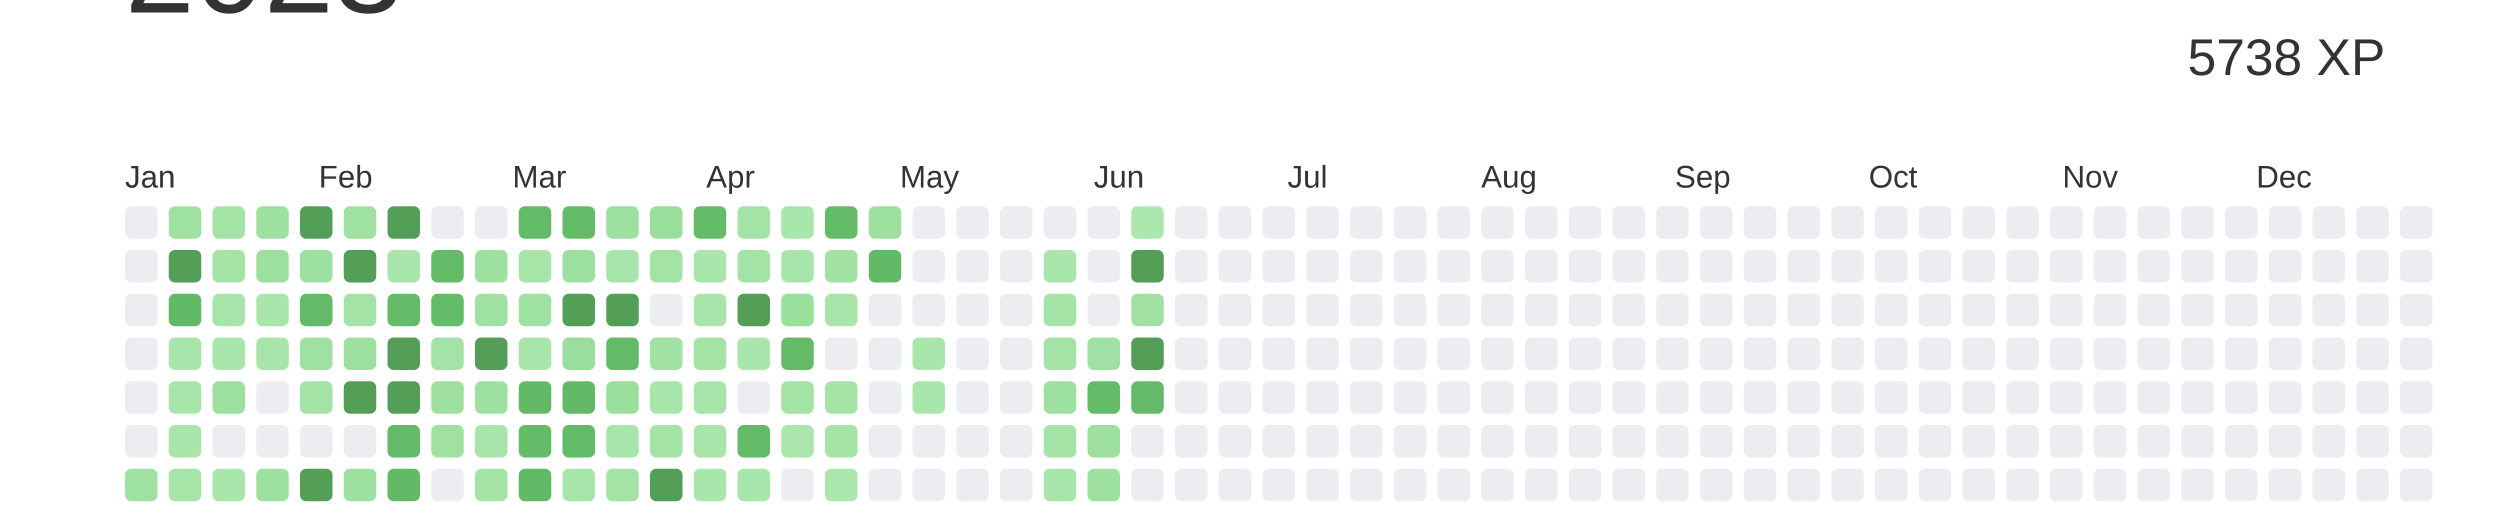
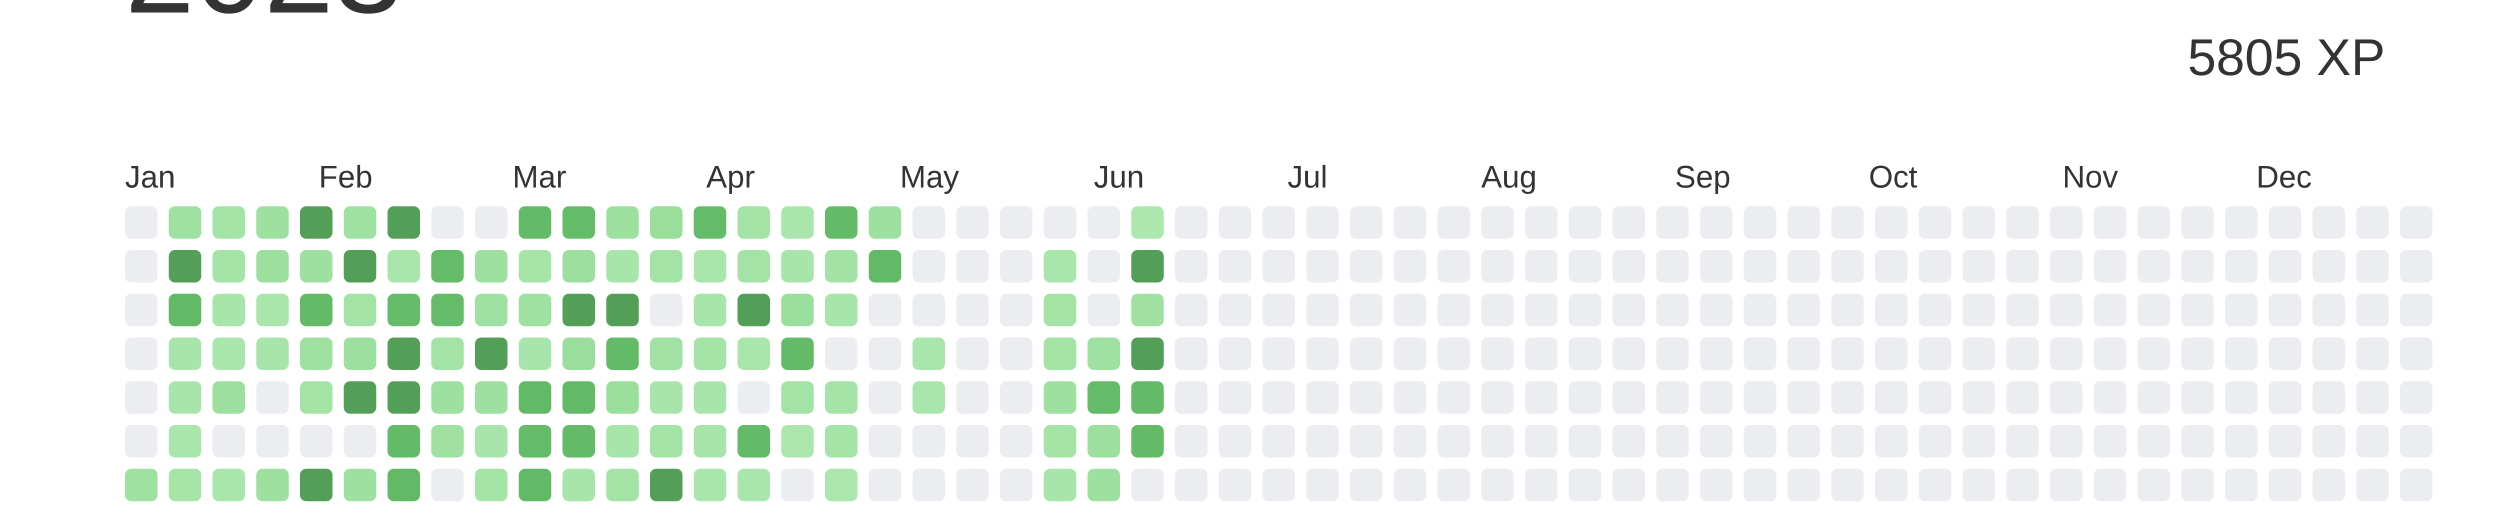
<svg xmlns="http://www.w3.org/2000/svg" baseProfile="full" height="42mm" version="1.1" viewBox="0,0,200,42" width="200mm">
  <defs />
  <rect fill="#ffffff" height="42" width="200" x="0" y="0" />
  <text alignment-baseline="hanging" fill="#333333" style="font-size:10.0px; font-family:Arial;" x="10" y="1">2023</text>
-   <text alignment-baseline="hanging" fill="#333333" style="font-size:4.125px; font-family:Arial;" x="175" y="6">5738 XP</text>
+   <text alignment-baseline="hanging" fill="#333333" style="font-size:4.125px; font-family:Arial;" x="175" y="6">5805 XP</text>
  <text fill="#333333" style="font-size:2.5px; font-family:Arial" x="10.0" y="15">Jan</text>
  <text fill="#333333" style="font-size:2.5px; font-family:Arial" x="25.5" y="15">Feb</text>
  <text fill="#333333" style="font-size:2.5px; font-family:Arial" x="41.0" y="15">Mar</text>
  <text fill="#333333" style="font-size:2.5px; font-family:Arial" x="56.5" y="15">Apr</text>
  <text fill="#333333" style="font-size:2.5px; font-family:Arial" x="72.0" y="15">May</text>
  <text fill="#333333" style="font-size:2.5px; font-family:Arial" x="87.5" y="15">Jun</text>
  <text fill="#333333" style="font-size:2.5px; font-family:Arial" x="103.0" y="15">Jul</text>
  <text fill="#333333" style="font-size:2.5px; font-family:Arial" x="118.5" y="15">Aug</text>
  <text fill="#333333" style="font-size:2.5px; font-family:Arial" x="134.0" y="15">Sep</text>
  <text fill="#333333" style="font-size:2.5px; font-family:Arial" x="149.5" y="15">Oct</text>
  <text fill="#333333" style="font-size:2.5px; font-family:Arial" x="165.0" y="15">Nov</text>
  <text fill="#333333" style="font-size:2.5px; font-family:Arial" x="180.5" y="15">Dec</text>
  <rect fill="#EBEDF0" height="2.6" rx="0.5" ry="0.5" width="2.6" x="10.0" y="16.5" />
  <rect fill="#EBEDF0" height="2.6" rx="0.5" ry="0.5" width="2.6" x="10.0" y="20.0" />
  <rect fill="#EBEDF0" height="2.6" rx="0.5" ry="0.5" width="2.6" x="10.0" y="23.5" />
  <rect fill="#EBEDF0" height="2.6" rx="0.5" ry="0.5" width="2.6" x="10.0" y="27.0" />
  <rect fill="#EBEDF0" height="2.6" rx="0.5" ry="0.5" width="2.6" x="10.0" y="30.5" />
  <rect fill="#EBEDF0" height="2.6" rx="0.5" ry="0.5" width="2.6" x="10.0" y="34.0" />
  <rect fill="#9fe1a1" height="2.6" rx="0.5" ry="0.5" width="2.6" x="10.0" y="37.5" />
  <rect fill="#9fe1a1" height="2.6" rx="0.5" ry="0.5" width="2.6" x="13.5" y="16.5" />
  <rect fill="#549F57" height="2.6" rx="0.5" ry="0.5" width="2.6" x="13.5" y="20.0" />
  <rect fill="#62b966" height="2.6" rx="0.5" ry="0.5" width="2.6" x="13.5" y="23.5" />
  <rect fill="#a8e5aa" height="2.6" rx="0.5" ry="0.5" width="2.6" x="13.5" y="27.0" />
  <rect fill="#a8e5aa" height="2.6" rx="0.5" ry="0.5" width="2.6" x="13.5" y="30.5" />
  <rect fill="#a9e6ab" height="2.6" rx="0.5" ry="0.5" width="2.6" x="13.5" y="34.0" />
  <rect fill="#a6e4a8" height="2.6" rx="0.5" ry="0.5" width="2.6" x="13.5" y="37.5" />
  <rect fill="#a4e3a6" height="2.6" rx="0.5" ry="0.5" width="2.6" x="17.0" y="16.5" />
  <rect fill="#a5e4a7" height="2.6" rx="0.5" ry="0.5" width="2.6" x="17.0" y="20.0" />
  <rect fill="#a8e5aa" height="2.6" rx="0.5" ry="0.5" width="2.6" x="17.0" y="23.5" />
  <rect fill="#a9e6ab" height="2.6" rx="0.5" ry="0.5" width="2.6" x="17.0" y="27.0" />
  <rect fill="#9cdf9f" height="2.6" rx="0.5" ry="0.5" width="2.6" x="17.0" y="30.5" />
  <rect fill="#EBEDF0" height="2.6" rx="0.5" ry="0.5" width="2.6" x="17.0" y="34.0" />
  <rect fill="#a9e6ab" height="2.6" rx="0.5" ry="0.5" width="2.6" x="17.0" y="37.5" />
  <rect fill="#9ee0a0" height="2.6" rx="0.5" ry="0.5" width="2.6" x="20.5" y="16.5" />
  <rect fill="#9cdf9f" height="2.6" rx="0.5" ry="0.5" width="2.6" x="20.5" y="20.0" />
  <rect fill="#a9e6ab" height="2.6" rx="0.5" ry="0.5" width="2.6" x="20.5" y="23.5" />
  <rect fill="#a8e5aa" height="2.6" rx="0.5" ry="0.5" width="2.6" x="20.5" y="27.0" />
  <rect fill="#EBEDF0" height="2.6" rx="0.5" ry="0.5" width="2.6" x="20.5" y="30.5" />
  <rect fill="#EBEDF0" height="2.6" rx="0.5" ry="0.5" width="2.6" x="20.5" y="34.0" />
  <rect fill="#9de09f" height="2.6" rx="0.5" ry="0.5" width="2.6" x="20.5" y="37.5" />
  <rect fill="#549F57" height="2.6" rx="0.5" ry="0.5" width="2.6" x="24.0" y="16.5" />
  <rect fill="#9de09f" height="2.6" rx="0.5" ry="0.5" width="2.6" x="24.0" y="20.0" />
  <rect fill="#63bb68" height="2.6" rx="0.5" ry="0.5" width="2.6" x="24.0" y="23.5" />
  <rect fill="#9fe1a1" height="2.6" rx="0.5" ry="0.5" width="2.6" x="24.0" y="27.0" />
  <rect fill="#a3e3a5" height="2.6" rx="0.5" ry="0.5" width="2.6" x="24.0" y="30.5" />
  <rect fill="#EBEDF0" height="2.6" rx="0.5" ry="0.5" width="2.6" x="24.0" y="34.0" />
  <rect fill="#549F57" height="2.6" rx="0.5" ry="0.5" width="2.6" x="24.0" y="37.5" />
  <rect fill="#9fe1a1" height="2.6" rx="0.5" ry="0.5" width="2.6" x="27.5" y="16.5" />
  <rect fill="#549F57" height="2.6" rx="0.5" ry="0.5" width="2.6" x="27.5" y="20.0" />
  <rect fill="#a4e3a6" height="2.6" rx="0.5" ry="0.5" width="2.6" x="27.5" y="23.5" />
  <rect fill="#9cdf9f" height="2.6" rx="0.5" ry="0.5" width="2.6" x="27.5" y="27.0" />
  <rect fill="#549F57" height="2.6" rx="0.5" ry="0.5" width="2.6" x="27.5" y="30.5" />
  <rect fill="#EBEDF0" height="2.6" rx="0.5" ry="0.5" width="2.6" x="27.5" y="34.0" />
  <rect fill="#9de09f" height="2.6" rx="0.5" ry="0.5" width="2.6" x="27.5" y="37.5" />
  <rect fill="#549F57" height="2.6" rx="0.5" ry="0.5" width="2.6" x="31.0" y="16.5" />
  <rect fill="#a9e6ab" height="2.6" rx="0.5" ry="0.5" width="2.6" x="31.0" y="20.0" />
  <rect fill="#64bc69" height="2.6" rx="0.5" ry="0.5" width="2.6" x="31.0" y="23.5" />
  <rect fill="#549F57" height="2.6" rx="0.5" ry="0.5" width="2.6" x="31.0" y="27.0" />
  <rect fill="#549F57" height="2.6" rx="0.5" ry="0.5" width="2.6" x="31.0" y="30.5" />
  <rect fill="#63bb68" height="2.6" rx="0.5" ry="0.5" width="2.6" x="31.0" y="34.0" />
  <rect fill="#62ba67" height="2.6" rx="0.5" ry="0.5" width="2.6" x="31.0" y="37.5" />
  <rect fill="#EBEDF0" height="2.6" rx="0.5" ry="0.5" width="2.6" x="34.5" y="16.5" />
  <rect fill="#64bb68" height="2.6" rx="0.5" ry="0.5" width="2.6" x="34.5" y="20.0" />
  <rect fill="#64bc69" height="2.6" rx="0.5" ry="0.5" width="2.6" x="34.5" y="23.5" />
  <rect fill="#a3e3a5" height="2.6" rx="0.5" ry="0.5" width="2.6" x="34.5" y="27.0" />
  <rect fill="#9ee0a0" height="2.6" rx="0.5" ry="0.5" width="2.6" x="34.5" y="30.5" />
  <rect fill="#a0e1a2" height="2.6" rx="0.5" ry="0.5" width="2.6" x="34.5" y="34.0" />
  <rect fill="#EBEDF0" height="2.6" rx="0.5" ry="0.5" width="2.6" x="34.5" y="37.5" />
  <rect fill="#EBEDF0" height="2.6" rx="0.5" ry="0.5" width="2.6" x="38.0" y="16.5" />
  <rect fill="#9de09f" height="2.6" rx="0.5" ry="0.5" width="2.6" x="38.0" y="20.0" />
  <rect fill="#9fe1a2" height="2.6" rx="0.5" ry="0.5" width="2.6" x="38.0" y="23.5" />
  <rect fill="#549F57" height="2.6" rx="0.5" ry="0.5" width="2.6" x="38.0" y="27.0" />
  <rect fill="#9ee0a0" height="2.6" rx="0.5" ry="0.5" width="2.6" x="38.0" y="30.5" />
  <rect fill="#a8e5aa" height="2.6" rx="0.5" ry="0.5" width="2.6" x="38.0" y="34.0" />
  <rect fill="#a5e4a7" height="2.6" rx="0.5" ry="0.5" width="2.6" x="38.0" y="37.5" />
  <rect fill="#63bb68" height="2.6" rx="0.5" ry="0.5" width="2.6" x="41.5" y="16.5" />
  <rect fill="#a6e4a8" height="2.6" rx="0.5" ry="0.5" width="2.6" x="41.5" y="20.0" />
  <rect fill="#9fe1a1" height="2.6" rx="0.5" ry="0.5" width="2.6" x="41.5" y="23.5" />
  <rect fill="#a8e5aa" height="2.6" rx="0.5" ry="0.5" width="2.6" x="41.5" y="27.0" />
  <rect fill="#62b966" height="2.6" rx="0.5" ry="0.5" width="2.6" x="41.5" y="30.5" />
  <rect fill="#64bc69" height="2.6" rx="0.5" ry="0.5" width="2.6" x="41.5" y="34.0" />
  <rect fill="#62b966" height="2.6" rx="0.5" ry="0.5" width="2.6" x="41.5" y="37.5" />
  <rect fill="#64bc69" height="2.6" rx="0.5" ry="0.5" width="2.6" x="45.0" y="16.5" />
  <rect fill="#9cdf9f" height="2.6" rx="0.5" ry="0.5" width="2.6" x="45.0" y="20.0" />
  <rect fill="#549F57" height="2.6" rx="0.5" ry="0.5" width="2.6" x="45.0" y="23.5" />
  <rect fill="#9ade9d" height="2.6" rx="0.5" ry="0.5" width="2.6" x="45.0" y="27.0" />
  <rect fill="#62ba67" height="2.6" rx="0.5" ry="0.5" width="2.6" x="45.0" y="30.5" />
  <rect fill="#63bb68" height="2.6" rx="0.5" ry="0.5" width="2.6" x="45.0" y="34.0" />
  <rect fill="#a8e5aa" height="2.6" rx="0.5" ry="0.5" width="2.6" x="45.0" y="37.5" />
  <rect fill="#9de0a0" height="2.6" rx="0.5" ry="0.5" width="2.6" x="48.5" y="16.5" />
  <rect fill="#a8e5aa" height="2.6" rx="0.5" ry="0.5" width="2.6" x="48.5" y="20.0" />
  <rect fill="#549F57" height="2.6" rx="0.5" ry="0.5" width="2.6" x="48.5" y="23.5" />
  <rect fill="#63bb68" height="2.6" rx="0.5" ry="0.5" width="2.6" x="48.5" y="27.0" />
  <rect fill="#9bdf9d" height="2.6" rx="0.5" ry="0.5" width="2.6" x="48.5" y="30.5" />
  <rect fill="#a8e5aa" height="2.6" rx="0.5" ry="0.5" width="2.6" x="48.5" y="34.0" />
  <rect fill="#a3e3a5" height="2.6" rx="0.5" ry="0.5" width="2.6" x="48.5" y="37.5" />
  <rect fill="#9ade9c" height="2.6" rx="0.5" ry="0.5" width="2.6" x="52.0" y="16.5" />
  <rect fill="#a3e3a5" height="2.6" rx="0.5" ry="0.5" width="2.6" x="52.0" y="20.0" />
  <rect fill="#EBEDF0" height="2.6" rx="0.5" ry="0.5" width="2.6" x="52.0" y="23.5" />
  <rect fill="#a1e2a4" height="2.6" rx="0.5" ry="0.5" width="2.6" x="52.0" y="27.0" />
  <rect fill="#a8e5aa" height="2.6" rx="0.5" ry="0.5" width="2.6" x="52.0" y="30.5" />
  <rect fill="#a5e4a7" height="2.6" rx="0.5" ry="0.5" width="2.6" x="52.0" y="34.0" />
  <rect fill="#549F57" height="2.6" rx="0.5" ry="0.5" width="2.6" x="52.0" y="37.5" />
  <rect fill="#64bc69" height="2.6" rx="0.5" ry="0.5" width="2.6" x="55.5" y="16.5" />
  <rect fill="#a9e6ab" height="2.6" rx="0.5" ry="0.5" width="2.6" x="55.5" y="20.0" />
  <rect fill="#a8e5aa" height="2.6" rx="0.5" ry="0.5" width="2.6" x="55.5" y="23.5" />
  <rect fill="#a4e4a7" height="2.6" rx="0.5" ry="0.5" width="2.6" x="55.5" y="27.0" />
  <rect fill="#a8e5aa" height="2.6" rx="0.5" ry="0.5" width="2.6" x="55.5" y="30.5" />
  <rect fill="#a8e5aa" height="2.6" rx="0.5" ry="0.5" width="2.6" x="55.5" y="34.0" />
  <rect fill="#a9e6ab" height="2.6" rx="0.5" ry="0.5" width="2.6" x="55.5" y="37.5" />
  <rect fill="#a3e3a5" height="2.6" rx="0.5" ry="0.5" width="2.6" x="59.0" y="16.5" />
  <rect fill="#a4e3a6" height="2.6" rx="0.5" ry="0.5" width="2.6" x="59.0" y="20.0" />
  <rect fill="#549F57" height="2.6" rx="0.5" ry="0.5" width="2.6" x="59.0" y="23.5" />
  <rect fill="#a9e6ab" height="2.6" rx="0.5" ry="0.5" width="2.6" x="59.0" y="27.0" />
  <rect fill="#EBEDF0" height="2.6" rx="0.5" ry="0.5" width="2.6" x="59.0" y="30.5" />
  <rect fill="#63ba67" height="2.6" rx="0.5" ry="0.5" width="2.6" x="59.0" y="34.0" />
  <rect fill="#a9e6ab" height="2.6" rx="0.5" ry="0.5" width="2.6" x="59.0" y="37.5" />
  <rect fill="#a9e6ab" height="2.6" rx="0.5" ry="0.5" width="2.6" x="62.5" y="16.5" />
  <rect fill="#a8e5aa" height="2.6" rx="0.5" ry="0.5" width="2.6" x="62.5" y="20.0" />
  <rect fill="#9bdf9d" height="2.6" rx="0.5" ry="0.5" width="2.6" x="62.5" y="23.5" />
  <rect fill="#63bb68" height="2.6" rx="0.5" ry="0.5" width="2.6" x="62.5" y="27.0" />
  <rect fill="#a3e3a5" height="2.6" rx="0.5" ry="0.5" width="2.6" x="62.5" y="30.5" />
  <rect fill="#abe6ad" height="2.6" rx="0.5" ry="0.5" width="2.6" x="62.5" y="34.0" />
  <rect fill="#EBEDF0" height="2.6" rx="0.5" ry="0.5" width="2.6" x="62.5" y="37.5" />
  <rect fill="#63bb68" height="2.6" rx="0.5" ry="0.5" width="2.6" x="66.0" y="16.5" />
  <rect fill="#a2e2a4" height="2.6" rx="0.5" ry="0.5" width="2.6" x="66.0" y="20.0" />
  <rect fill="#a8e5aa" height="2.6" rx="0.5" ry="0.5" width="2.6" x="66.0" y="23.5" />
  <rect fill="#EBEDF0" height="2.6" rx="0.5" ry="0.5" width="2.6" x="66.0" y="27.0" />
  <rect fill="#a5e4a7" height="2.6" rx="0.5" ry="0.5" width="2.6" x="66.0" y="30.5" />
  <rect fill="#a4e4a7" height="2.6" rx="0.5" ry="0.5" width="2.6" x="66.0" y="34.0" />
  <rect fill="#abe6ad" height="2.6" rx="0.5" ry="0.5" width="2.6" x="66.0" y="37.5" />
  <rect fill="#9de0a0" height="2.6" rx="0.5" ry="0.5" width="2.6" x="69.5" y="16.5" />
  <rect fill="#62ba67" height="2.6" rx="0.5" ry="0.5" width="2.6" x="69.5" y="20.0" />
  <rect fill="#EBEDF0" height="2.6" rx="0.5" ry="0.5" width="2.6" x="69.5" y="23.5" />
  <rect fill="#EBEDF0" height="2.6" rx="0.5" ry="0.5" width="2.6" x="69.5" y="27.0" />
  <rect fill="#EBEDF0" height="2.6" rx="0.5" ry="0.5" width="2.6" x="69.5" y="30.5" />
  <rect fill="#EBEDF0" height="2.6" rx="0.5" ry="0.5" width="2.6" x="69.5" y="34.0" />
  <rect fill="#EBEDF0" height="2.6" rx="0.5" ry="0.5" width="2.6" x="69.5" y="37.5" />
  <rect fill="#EBEDF0" height="2.6" rx="0.5" ry="0.5" width="2.6" x="73.0" y="16.5" />
  <rect fill="#EBEDF0" height="2.6" rx="0.5" ry="0.5" width="2.6" x="73.0" y="20.0" />
  <rect fill="#EBEDF0" height="2.6" rx="0.5" ry="0.5" width="2.6" x="73.0" y="23.5" />
  <rect fill="#a9e6ab" height="2.6" rx="0.5" ry="0.5" width="2.6" x="73.0" y="27.0" />
  <rect fill="#a9e6ab" height="2.6" rx="0.5" ry="0.5" width="2.6" x="73.0" y="30.5" />
  <rect fill="#EBEDF0" height="2.6" rx="0.5" ry="0.5" width="2.6" x="73.0" y="34.0" />
  <rect fill="#EBEDF0" height="2.6" rx="0.5" ry="0.5" width="2.6" x="73.0" y="37.5" />
  <rect fill="#EBEDF0" height="2.6" rx="0.5" ry="0.5" width="2.6" x="76.5" y="16.5" />
  <rect fill="#EBEDF0" height="2.6" rx="0.5" ry="0.5" width="2.6" x="76.5" y="20.0" />
  <rect fill="#EBEDF0" height="2.6" rx="0.5" ry="0.5" width="2.6" x="76.5" y="23.5" />
  <rect fill="#EBEDF0" height="2.6" rx="0.5" ry="0.5" width="2.6" x="76.5" y="27.0" />
  <rect fill="#EBEDF0" height="2.6" rx="0.5" ry="0.5" width="2.6" x="76.5" y="30.5" />
  <rect fill="#EBEDF0" height="2.6" rx="0.5" ry="0.5" width="2.6" x="76.5" y="34.0" />
  <rect fill="#EBEDF0" height="2.6" rx="0.5" ry="0.5" width="2.6" x="76.5" y="37.5" />
  <rect fill="#EBEDF0" height="2.6" rx="0.5" ry="0.5" width="2.6" x="80.0" y="16.5" />
  <rect fill="#EBEDF0" height="2.6" rx="0.5" ry="0.5" width="2.6" x="80.0" y="20.0" />
  <rect fill="#EBEDF0" height="2.6" rx="0.5" ry="0.5" width="2.6" x="80.0" y="23.5" />
  <rect fill="#EBEDF0" height="2.6" rx="0.5" ry="0.5" width="2.6" x="80.0" y="27.0" />
  <rect fill="#EBEDF0" height="2.6" rx="0.5" ry="0.5" width="2.6" x="80.0" y="30.5" />
  <rect fill="#EBEDF0" height="2.6" rx="0.5" ry="0.5" width="2.6" x="80.0" y="34.0" />
  <rect fill="#EBEDF0" height="2.6" rx="0.5" ry="0.5" width="2.6" x="80.0" y="37.5" />
  <rect fill="#EBEDF0" height="2.6" rx="0.5" ry="0.5" width="2.6" x="83.5" y="16.5" />
  <rect fill="#a9e6ab" height="2.6" rx="0.5" ry="0.5" width="2.6" x="83.5" y="20.0" />
  <rect fill="#a4e3a6" height="2.6" rx="0.5" ry="0.5" width="2.6" x="83.5" y="23.5" />
  <rect fill="#a3e3a5" height="2.6" rx="0.5" ry="0.5" width="2.6" x="83.5" y="27.0" />
  <rect fill="#9ee0a0" height="2.6" rx="0.5" ry="0.5" width="2.6" x="83.5" y="30.5" />
  <rect fill="#a5e4a7" height="2.6" rx="0.5" ry="0.5" width="2.6" x="83.5" y="34.0" />
  <rect fill="#a8e5aa" height="2.6" rx="0.5" ry="0.5" width="2.6" x="83.5" y="37.5" />
  <rect fill="#EBEDF0" height="2.6" rx="0.5" ry="0.5" width="2.6" x="87.0" y="16.5" />
  <rect fill="#EBEDF0" height="2.6" rx="0.5" ry="0.5" width="2.6" x="87.0" y="20.0" />
  <rect fill="#EBEDF0" height="2.6" rx="0.5" ry="0.5" width="2.6" x="87.0" y="23.5" />
  <rect fill="#9fe1a2" height="2.6" rx="0.5" ry="0.5" width="2.6" x="87.0" y="27.0" />
  <rect fill="#64bc68" height="2.6" rx="0.5" ry="0.5" width="2.6" x="87.0" y="30.5" />
  <rect fill="#9cdf9e" height="2.6" rx="0.5" ry="0.5" width="2.6" x="87.0" y="34.0" />
  <rect fill="#9de09f" height="2.6" rx="0.5" ry="0.5" width="2.6" x="87.0" y="37.5" />
  <rect fill="#ace7ae" height="2.6" rx="0.5" ry="0.5" width="2.6" x="90.5" y="16.5" />
  <rect fill="#549F57" height="2.6" rx="0.5" ry="0.5" width="2.6" x="90.5" y="20.0" />
  <rect fill="#a0e1a2" height="2.6" rx="0.5" ry="0.5" width="2.6" x="90.5" y="23.5" />
  <rect fill="#549F57" height="2.6" rx="0.5" ry="0.5" width="2.6" x="90.5" y="27.0" />
  <rect fill="#63ba67" height="2.6" rx="0.5" ry="0.5" width="2.6" x="90.5" y="30.5" />
-   <rect fill="#EBEDF0" height="2.6" rx="0.5" ry="0.5" width="2.6" x="90.5" y="34.0" />
+   <rect fill="#63bb68" height="2.6" rx="0.5" ry="0.5" width="2.6" x="90.5" y="34.0" />
  <rect fill="#EBEDF0" height="2.6" rx="0.5" ry="0.5" width="2.6" x="90.5" y="37.5" />
  <rect fill="#EBEDF0" height="2.6" rx="0.5" ry="0.5" width="2.6" x="94.0" y="16.5" />
  <rect fill="#EBEDF0" height="2.6" rx="0.5" ry="0.5" width="2.6" x="94.0" y="20.0" />
  <rect fill="#EBEDF0" height="2.6" rx="0.5" ry="0.5" width="2.6" x="94.0" y="23.5" />
  <rect fill="#EBEDF0" height="2.6" rx="0.5" ry="0.5" width="2.6" x="94.0" y="27.0" />
  <rect fill="#EBEDF0" height="2.6" rx="0.5" ry="0.5" width="2.6" x="94.0" y="30.5" />
  <rect fill="#EBEDF0" height="2.6" rx="0.5" ry="0.5" width="2.6" x="94.0" y="34.0" />
  <rect fill="#EBEDF0" height="2.6" rx="0.5" ry="0.5" width="2.6" x="94.0" y="37.5" />
  <rect fill="#EBEDF0" height="2.6" rx="0.5" ry="0.5" width="2.6" x="97.5" y="16.5" />
  <rect fill="#EBEDF0" height="2.6" rx="0.5" ry="0.5" width="2.6" x="97.5" y="20.0" />
  <rect fill="#EBEDF0" height="2.6" rx="0.5" ry="0.5" width="2.6" x="97.5" y="23.5" />
  <rect fill="#EBEDF0" height="2.6" rx="0.5" ry="0.5" width="2.6" x="97.5" y="27.0" />
  <rect fill="#EBEDF0" height="2.6" rx="0.5" ry="0.5" width="2.6" x="97.5" y="30.5" />
  <rect fill="#EBEDF0" height="2.6" rx="0.5" ry="0.5" width="2.6" x="97.5" y="34.0" />
  <rect fill="#EBEDF0" height="2.6" rx="0.5" ry="0.5" width="2.6" x="97.5" y="37.5" />
  <rect fill="#EBEDF0" height="2.6" rx="0.5" ry="0.5" width="2.6" x="101.0" y="16.5" />
  <rect fill="#EBEDF0" height="2.6" rx="0.5" ry="0.5" width="2.6" x="101.0" y="20.0" />
  <rect fill="#EBEDF0" height="2.6" rx="0.5" ry="0.5" width="2.6" x="101.0" y="23.5" />
  <rect fill="#EBEDF0" height="2.6" rx="0.5" ry="0.5" width="2.6" x="101.0" y="27.0" />
  <rect fill="#EBEDF0" height="2.6" rx="0.5" ry="0.5" width="2.6" x="101.0" y="30.5" />
  <rect fill="#EBEDF0" height="2.6" rx="0.5" ry="0.5" width="2.6" x="101.0" y="34.0" />
  <rect fill="#EBEDF0" height="2.6" rx="0.5" ry="0.5" width="2.6" x="101.0" y="37.5" />
  <rect fill="#EBEDF0" height="2.6" rx="0.5" ry="0.5" width="2.6" x="104.5" y="16.5" />
  <rect fill="#EBEDF0" height="2.6" rx="0.5" ry="0.5" width="2.6" x="104.5" y="20.0" />
  <rect fill="#EBEDF0" height="2.6" rx="0.5" ry="0.5" width="2.6" x="104.5" y="23.5" />
  <rect fill="#EBEDF0" height="2.6" rx="0.5" ry="0.5" width="2.6" x="104.5" y="27.0" />
  <rect fill="#EBEDF0" height="2.6" rx="0.5" ry="0.5" width="2.6" x="104.5" y="30.5" />
  <rect fill="#EBEDF0" height="2.6" rx="0.5" ry="0.5" width="2.6" x="104.5" y="34.0" />
  <rect fill="#EBEDF0" height="2.6" rx="0.5" ry="0.5" width="2.6" x="104.5" y="37.5" />
  <rect fill="#EBEDF0" height="2.6" rx="0.5" ry="0.5" width="2.6" x="108.0" y="16.5" />
  <rect fill="#EBEDF0" height="2.6" rx="0.5" ry="0.5" width="2.6" x="108.0" y="20.0" />
  <rect fill="#EBEDF0" height="2.6" rx="0.5" ry="0.5" width="2.6" x="108.0" y="23.5" />
  <rect fill="#EBEDF0" height="2.6" rx="0.5" ry="0.5" width="2.6" x="108.0" y="27.0" />
  <rect fill="#EBEDF0" height="2.6" rx="0.5" ry="0.5" width="2.6" x="108.0" y="30.5" />
  <rect fill="#EBEDF0" height="2.6" rx="0.5" ry="0.5" width="2.6" x="108.0" y="34.0" />
  <rect fill="#EBEDF0" height="2.6" rx="0.5" ry="0.5" width="2.6" x="108.0" y="37.5" />
  <rect fill="#EBEDF0" height="2.6" rx="0.5" ry="0.5" width="2.6" x="111.5" y="16.5" />
  <rect fill="#EBEDF0" height="2.6" rx="0.5" ry="0.5" width="2.6" x="111.5" y="20.0" />
  <rect fill="#EBEDF0" height="2.6" rx="0.5" ry="0.5" width="2.6" x="111.5" y="23.5" />
  <rect fill="#EBEDF0" height="2.6" rx="0.5" ry="0.5" width="2.6" x="111.5" y="27.0" />
  <rect fill="#EBEDF0" height="2.6" rx="0.5" ry="0.5" width="2.6" x="111.5" y="30.5" />
  <rect fill="#EBEDF0" height="2.6" rx="0.5" ry="0.5" width="2.6" x="111.5" y="34.0" />
  <rect fill="#EBEDF0" height="2.6" rx="0.5" ry="0.5" width="2.6" x="111.5" y="37.5" />
  <rect fill="#EBEDF0" height="2.6" rx="0.5" ry="0.5" width="2.6" x="115.0" y="16.5" />
  <rect fill="#EBEDF0" height="2.6" rx="0.5" ry="0.5" width="2.6" x="115.0" y="20.0" />
  <rect fill="#EBEDF0" height="2.6" rx="0.5" ry="0.5" width="2.6" x="115.0" y="23.5" />
  <rect fill="#EBEDF0" height="2.6" rx="0.5" ry="0.5" width="2.6" x="115.0" y="27.0" />
  <rect fill="#EBEDF0" height="2.6" rx="0.5" ry="0.5" width="2.6" x="115.0" y="30.5" />
  <rect fill="#EBEDF0" height="2.6" rx="0.5" ry="0.5" width="2.6" x="115.0" y="34.0" />
  <rect fill="#EBEDF0" height="2.6" rx="0.5" ry="0.5" width="2.6" x="115.0" y="37.5" />
  <rect fill="#EBEDF0" height="2.6" rx="0.5" ry="0.5" width="2.6" x="118.5" y="16.5" />
  <rect fill="#EBEDF0" height="2.6" rx="0.5" ry="0.5" width="2.6" x="118.5" y="20.0" />
  <rect fill="#EBEDF0" height="2.6" rx="0.5" ry="0.5" width="2.6" x="118.5" y="23.5" />
  <rect fill="#EBEDF0" height="2.6" rx="0.5" ry="0.5" width="2.6" x="118.5" y="27.0" />
  <rect fill="#EBEDF0" height="2.6" rx="0.5" ry="0.5" width="2.6" x="118.5" y="30.5" />
  <rect fill="#EBEDF0" height="2.6" rx="0.5" ry="0.5" width="2.6" x="118.5" y="34.0" />
  <rect fill="#EBEDF0" height="2.6" rx="0.5" ry="0.5" width="2.6" x="118.5" y="37.5" />
  <rect fill="#EBEDF0" height="2.6" rx="0.5" ry="0.5" width="2.6" x="122.0" y="16.5" />
  <rect fill="#EBEDF0" height="2.6" rx="0.5" ry="0.5" width="2.6" x="122.0" y="20.0" />
  <rect fill="#EBEDF0" height="2.6" rx="0.5" ry="0.5" width="2.6" x="122.0" y="23.5" />
  <rect fill="#EBEDF0" height="2.6" rx="0.5" ry="0.5" width="2.6" x="122.0" y="27.0" />
  <rect fill="#EBEDF0" height="2.6" rx="0.5" ry="0.5" width="2.6" x="122.0" y="30.5" />
  <rect fill="#EBEDF0" height="2.6" rx="0.5" ry="0.5" width="2.6" x="122.0" y="34.0" />
  <rect fill="#EBEDF0" height="2.6" rx="0.5" ry="0.5" width="2.6" x="122.0" y="37.5" />
  <rect fill="#EBEDF0" height="2.6" rx="0.5" ry="0.5" width="2.6" x="125.5" y="16.5" />
  <rect fill="#EBEDF0" height="2.6" rx="0.5" ry="0.5" width="2.6" x="125.5" y="20.0" />
  <rect fill="#EBEDF0" height="2.6" rx="0.5" ry="0.5" width="2.6" x="125.5" y="23.5" />
  <rect fill="#EBEDF0" height="2.6" rx="0.5" ry="0.5" width="2.6" x="125.5" y="27.0" />
  <rect fill="#EBEDF0" height="2.6" rx="0.5" ry="0.5" width="2.6" x="125.5" y="30.5" />
  <rect fill="#EBEDF0" height="2.6" rx="0.5" ry="0.5" width="2.6" x="125.5" y="34.0" />
  <rect fill="#EBEDF0" height="2.6" rx="0.5" ry="0.5" width="2.6" x="125.5" y="37.5" />
  <rect fill="#EBEDF0" height="2.6" rx="0.5" ry="0.5" width="2.6" x="129.0" y="16.5" />
  <rect fill="#EBEDF0" height="2.6" rx="0.5" ry="0.5" width="2.6" x="129.0" y="20.0" />
  <rect fill="#EBEDF0" height="2.6" rx="0.5" ry="0.5" width="2.6" x="129.0" y="23.5" />
  <rect fill="#EBEDF0" height="2.6" rx="0.5" ry="0.5" width="2.6" x="129.0" y="27.0" />
  <rect fill="#EBEDF0" height="2.6" rx="0.5" ry="0.5" width="2.6" x="129.0" y="30.5" />
  <rect fill="#EBEDF0" height="2.6" rx="0.5" ry="0.5" width="2.6" x="129.0" y="34.0" />
  <rect fill="#EBEDF0" height="2.6" rx="0.5" ry="0.5" width="2.6" x="129.0" y="37.5" />
  <rect fill="#EBEDF0" height="2.6" rx="0.5" ry="0.5" width="2.6" x="132.5" y="16.5" />
  <rect fill="#EBEDF0" height="2.6" rx="0.5" ry="0.5" width="2.6" x="132.5" y="20.0" />
  <rect fill="#EBEDF0" height="2.6" rx="0.5" ry="0.5" width="2.6" x="132.5" y="23.5" />
  <rect fill="#EBEDF0" height="2.6" rx="0.5" ry="0.5" width="2.6" x="132.5" y="27.0" />
  <rect fill="#EBEDF0" height="2.6" rx="0.5" ry="0.5" width="2.6" x="132.5" y="30.5" />
  <rect fill="#EBEDF0" height="2.6" rx="0.5" ry="0.5" width="2.6" x="132.5" y="34.0" />
  <rect fill="#EBEDF0" height="2.6" rx="0.5" ry="0.5" width="2.6" x="132.5" y="37.5" />
  <rect fill="#EBEDF0" height="2.6" rx="0.5" ry="0.5" width="2.6" x="136.0" y="16.5" />
  <rect fill="#EBEDF0" height="2.6" rx="0.5" ry="0.5" width="2.6" x="136.0" y="20.0" />
  <rect fill="#EBEDF0" height="2.6" rx="0.5" ry="0.5" width="2.6" x="136.0" y="23.5" />
  <rect fill="#EBEDF0" height="2.6" rx="0.5" ry="0.5" width="2.6" x="136.0" y="27.0" />
  <rect fill="#EBEDF0" height="2.6" rx="0.5" ry="0.5" width="2.6" x="136.0" y="30.5" />
  <rect fill="#EBEDF0" height="2.6" rx="0.5" ry="0.5" width="2.6" x="136.0" y="34.0" />
  <rect fill="#EBEDF0" height="2.6" rx="0.5" ry="0.5" width="2.6" x="136.0" y="37.5" />
  <rect fill="#EBEDF0" height="2.6" rx="0.5" ry="0.5" width="2.6" x="139.5" y="16.5" />
  <rect fill="#EBEDF0" height="2.6" rx="0.5" ry="0.5" width="2.6" x="139.5" y="20.0" />
  <rect fill="#EBEDF0" height="2.6" rx="0.5" ry="0.5" width="2.6" x="139.5" y="23.5" />
  <rect fill="#EBEDF0" height="2.6" rx="0.5" ry="0.5" width="2.6" x="139.5" y="27.0" />
  <rect fill="#EBEDF0" height="2.6" rx="0.5" ry="0.5" width="2.6" x="139.5" y="30.5" />
  <rect fill="#EBEDF0" height="2.6" rx="0.5" ry="0.5" width="2.6" x="139.5" y="34.0" />
  <rect fill="#EBEDF0" height="2.6" rx="0.5" ry="0.5" width="2.6" x="139.5" y="37.5" />
  <rect fill="#EBEDF0" height="2.6" rx="0.5" ry="0.5" width="2.6" x="143.0" y="16.5" />
  <rect fill="#EBEDF0" height="2.6" rx="0.5" ry="0.5" width="2.6" x="143.0" y="20.0" />
  <rect fill="#EBEDF0" height="2.6" rx="0.5" ry="0.5" width="2.6" x="143.0" y="23.5" />
  <rect fill="#EBEDF0" height="2.6" rx="0.5" ry="0.5" width="2.6" x="143.0" y="27.0" />
  <rect fill="#EBEDF0" height="2.6" rx="0.5" ry="0.5" width="2.6" x="143.0" y="30.5" />
  <rect fill="#EBEDF0" height="2.6" rx="0.5" ry="0.5" width="2.6" x="143.0" y="34.0" />
  <rect fill="#EBEDF0" height="2.6" rx="0.5" ry="0.5" width="2.6" x="143.0" y="37.5" />
  <rect fill="#EBEDF0" height="2.6" rx="0.5" ry="0.5" width="2.6" x="146.5" y="16.5" />
  <rect fill="#EBEDF0" height="2.6" rx="0.5" ry="0.5" width="2.6" x="146.5" y="20.0" />
  <rect fill="#EBEDF0" height="2.6" rx="0.5" ry="0.5" width="2.6" x="146.5" y="23.5" />
  <rect fill="#EBEDF0" height="2.6" rx="0.5" ry="0.5" width="2.6" x="146.5" y="27.0" />
  <rect fill="#EBEDF0" height="2.6" rx="0.5" ry="0.5" width="2.6" x="146.5" y="30.5" />
  <rect fill="#EBEDF0" height="2.6" rx="0.5" ry="0.5" width="2.6" x="146.5" y="34.0" />
  <rect fill="#EBEDF0" height="2.6" rx="0.5" ry="0.5" width="2.6" x="146.5" y="37.5" />
  <rect fill="#EBEDF0" height="2.6" rx="0.5" ry="0.5" width="2.6" x="150.0" y="16.5" />
  <rect fill="#EBEDF0" height="2.6" rx="0.5" ry="0.5" width="2.6" x="150.0" y="20.0" />
  <rect fill="#EBEDF0" height="2.6" rx="0.5" ry="0.5" width="2.6" x="150.0" y="23.5" />
  <rect fill="#EBEDF0" height="2.6" rx="0.5" ry="0.5" width="2.6" x="150.0" y="27.0" />
  <rect fill="#EBEDF0" height="2.6" rx="0.5" ry="0.5" width="2.6" x="150.0" y="30.5" />
  <rect fill="#EBEDF0" height="2.6" rx="0.5" ry="0.5" width="2.6" x="150.0" y="34.0" />
  <rect fill="#EBEDF0" height="2.6" rx="0.5" ry="0.5" width="2.6" x="150.0" y="37.5" />
  <rect fill="#EBEDF0" height="2.6" rx="0.5" ry="0.5" width="2.6" x="153.5" y="16.5" />
  <rect fill="#EBEDF0" height="2.6" rx="0.5" ry="0.5" width="2.6" x="153.5" y="20.0" />
  <rect fill="#EBEDF0" height="2.6" rx="0.5" ry="0.5" width="2.6" x="153.5" y="23.5" />
  <rect fill="#EBEDF0" height="2.6" rx="0.5" ry="0.5" width="2.6" x="153.5" y="27.0" />
  <rect fill="#EBEDF0" height="2.6" rx="0.5" ry="0.5" width="2.6" x="153.5" y="30.5" />
  <rect fill="#EBEDF0" height="2.6" rx="0.5" ry="0.5" width="2.6" x="153.5" y="34.0" />
  <rect fill="#EBEDF0" height="2.6" rx="0.5" ry="0.5" width="2.6" x="153.5" y="37.5" />
  <rect fill="#EBEDF0" height="2.6" rx="0.5" ry="0.5" width="2.6" x="157.0" y="16.5" />
  <rect fill="#EBEDF0" height="2.6" rx="0.5" ry="0.5" width="2.6" x="157.0" y="20.0" />
  <rect fill="#EBEDF0" height="2.6" rx="0.5" ry="0.5" width="2.6" x="157.0" y="23.5" />
  <rect fill="#EBEDF0" height="2.6" rx="0.5" ry="0.5" width="2.6" x="157.0" y="27.0" />
  <rect fill="#EBEDF0" height="2.6" rx="0.5" ry="0.5" width="2.6" x="157.0" y="30.5" />
  <rect fill="#EBEDF0" height="2.6" rx="0.5" ry="0.5" width="2.6" x="157.0" y="34.0" />
  <rect fill="#EBEDF0" height="2.6" rx="0.5" ry="0.5" width="2.6" x="157.0" y="37.5" />
  <rect fill="#EBEDF0" height="2.6" rx="0.5" ry="0.5" width="2.6" x="160.5" y="16.5" />
  <rect fill="#EBEDF0" height="2.6" rx="0.5" ry="0.5" width="2.6" x="160.5" y="20.0" />
  <rect fill="#EBEDF0" height="2.6" rx="0.5" ry="0.5" width="2.6" x="160.5" y="23.5" />
  <rect fill="#EBEDF0" height="2.6" rx="0.5" ry="0.5" width="2.6" x="160.5" y="27.0" />
  <rect fill="#EBEDF0" height="2.6" rx="0.5" ry="0.5" width="2.6" x="160.5" y="30.5" />
  <rect fill="#EBEDF0" height="2.6" rx="0.5" ry="0.5" width="2.6" x="160.5" y="34.0" />
  <rect fill="#EBEDF0" height="2.6" rx="0.5" ry="0.5" width="2.6" x="160.5" y="37.5" />
  <rect fill="#EBEDF0" height="2.6" rx="0.5" ry="0.5" width="2.6" x="164.0" y="16.5" />
  <rect fill="#EBEDF0" height="2.6" rx="0.5" ry="0.5" width="2.6" x="164.0" y="20.0" />
  <rect fill="#EBEDF0" height="2.6" rx="0.5" ry="0.5" width="2.6" x="164.0" y="23.5" />
  <rect fill="#EBEDF0" height="2.6" rx="0.5" ry="0.5" width="2.6" x="164.0" y="27.0" />
  <rect fill="#EBEDF0" height="2.6" rx="0.5" ry="0.5" width="2.6" x="164.0" y="30.5" />
  <rect fill="#EBEDF0" height="2.6" rx="0.5" ry="0.5" width="2.6" x="164.0" y="34.0" />
  <rect fill="#EBEDF0" height="2.6" rx="0.5" ry="0.5" width="2.6" x="164.0" y="37.5" />
  <rect fill="#EBEDF0" height="2.6" rx="0.5" ry="0.5" width="2.6" x="167.5" y="16.5" />
  <rect fill="#EBEDF0" height="2.6" rx="0.5" ry="0.5" width="2.6" x="167.5" y="20.0" />
  <rect fill="#EBEDF0" height="2.6" rx="0.5" ry="0.5" width="2.6" x="167.5" y="23.5" />
  <rect fill="#EBEDF0" height="2.6" rx="0.5" ry="0.5" width="2.6" x="167.5" y="27.0" />
  <rect fill="#EBEDF0" height="2.6" rx="0.5" ry="0.5" width="2.6" x="167.5" y="30.5" />
  <rect fill="#EBEDF0" height="2.6" rx="0.5" ry="0.5" width="2.6" x="167.5" y="34.0" />
  <rect fill="#EBEDF0" height="2.6" rx="0.5" ry="0.5" width="2.6" x="167.5" y="37.5" />
  <rect fill="#EBEDF0" height="2.6" rx="0.5" ry="0.5" width="2.6" x="171.0" y="16.5" />
  <rect fill="#EBEDF0" height="2.6" rx="0.5" ry="0.5" width="2.6" x="171.0" y="20.0" />
  <rect fill="#EBEDF0" height="2.6" rx="0.5" ry="0.5" width="2.6" x="171.0" y="23.5" />
  <rect fill="#EBEDF0" height="2.6" rx="0.5" ry="0.5" width="2.6" x="171.0" y="27.0" />
  <rect fill="#EBEDF0" height="2.6" rx="0.5" ry="0.5" width="2.6" x="171.0" y="30.5" />
  <rect fill="#EBEDF0" height="2.6" rx="0.5" ry="0.5" width="2.6" x="171.0" y="34.0" />
  <rect fill="#EBEDF0" height="2.6" rx="0.5" ry="0.5" width="2.6" x="171.0" y="37.5" />
  <rect fill="#EBEDF0" height="2.6" rx="0.5" ry="0.5" width="2.6" x="174.5" y="16.5" />
  <rect fill="#EBEDF0" height="2.6" rx="0.5" ry="0.5" width="2.6" x="174.5" y="20.0" />
  <rect fill="#EBEDF0" height="2.6" rx="0.5" ry="0.5" width="2.6" x="174.5" y="23.5" />
  <rect fill="#EBEDF0" height="2.6" rx="0.5" ry="0.5" width="2.6" x="174.5" y="27.0" />
  <rect fill="#EBEDF0" height="2.6" rx="0.5" ry="0.5" width="2.6" x="174.5" y="30.5" />
  <rect fill="#EBEDF0" height="2.6" rx="0.5" ry="0.5" width="2.6" x="174.5" y="34.0" />
  <rect fill="#EBEDF0" height="2.6" rx="0.5" ry="0.5" width="2.6" x="174.5" y="37.5" />
  <rect fill="#EBEDF0" height="2.6" rx="0.5" ry="0.5" width="2.6" x="178.0" y="16.5" />
  <rect fill="#EBEDF0" height="2.6" rx="0.5" ry="0.5" width="2.6" x="178.0" y="20.0" />
  <rect fill="#EBEDF0" height="2.6" rx="0.5" ry="0.5" width="2.6" x="178.0" y="23.5" />
  <rect fill="#EBEDF0" height="2.6" rx="0.5" ry="0.5" width="2.6" x="178.0" y="27.0" />
  <rect fill="#EBEDF0" height="2.6" rx="0.5" ry="0.5" width="2.6" x="178.0" y="30.5" />
  <rect fill="#EBEDF0" height="2.6" rx="0.5" ry="0.5" width="2.6" x="178.0" y="34.0" />
  <rect fill="#EBEDF0" height="2.6" rx="0.5" ry="0.5" width="2.6" x="178.0" y="37.5" />
  <rect fill="#EBEDF0" height="2.6" rx="0.5" ry="0.5" width="2.6" x="181.5" y="16.5" />
  <rect fill="#EBEDF0" height="2.6" rx="0.5" ry="0.5" width="2.6" x="181.5" y="20.0" />
  <rect fill="#EBEDF0" height="2.6" rx="0.5" ry="0.5" width="2.6" x="181.5" y="23.5" />
  <rect fill="#EBEDF0" height="2.6" rx="0.5" ry="0.5" width="2.6" x="181.5" y="27.0" />
  <rect fill="#EBEDF0" height="2.6" rx="0.5" ry="0.5" width="2.6" x="181.5" y="30.5" />
  <rect fill="#EBEDF0" height="2.6" rx="0.5" ry="0.5" width="2.6" x="181.5" y="34.0" />
  <rect fill="#EBEDF0" height="2.6" rx="0.5" ry="0.5" width="2.6" x="181.5" y="37.5" />
  <rect fill="#EBEDF0" height="2.6" rx="0.5" ry="0.5" width="2.6" x="185.0" y="16.5" />
  <rect fill="#EBEDF0" height="2.6" rx="0.5" ry="0.5" width="2.6" x="185.0" y="20.0" />
  <rect fill="#EBEDF0" height="2.6" rx="0.5" ry="0.5" width="2.6" x="185.0" y="23.5" />
  <rect fill="#EBEDF0" height="2.6" rx="0.5" ry="0.5" width="2.6" x="185.0" y="27.0" />
  <rect fill="#EBEDF0" height="2.6" rx="0.5" ry="0.5" width="2.6" x="185.0" y="30.5" />
  <rect fill="#EBEDF0" height="2.6" rx="0.5" ry="0.5" width="2.6" x="185.0" y="34.0" />
  <rect fill="#EBEDF0" height="2.6" rx="0.5" ry="0.5" width="2.6" x="185.0" y="37.5" />
  <rect fill="#EBEDF0" height="2.6" rx="0.5" ry="0.5" width="2.6" x="188.5" y="16.5" />
  <rect fill="#EBEDF0" height="2.6" rx="0.5" ry="0.5" width="2.6" x="188.5" y="20.0" />
  <rect fill="#EBEDF0" height="2.6" rx="0.5" ry="0.5" width="2.6" x="188.5" y="23.5" />
  <rect fill="#EBEDF0" height="2.6" rx="0.5" ry="0.5" width="2.6" x="188.5" y="27.0" />
  <rect fill="#EBEDF0" height="2.6" rx="0.5" ry="0.5" width="2.6" x="188.5" y="30.5" />
  <rect fill="#EBEDF0" height="2.6" rx="0.5" ry="0.5" width="2.6" x="188.5" y="34.0" />
  <rect fill="#EBEDF0" height="2.6" rx="0.5" ry="0.5" width="2.6" x="188.5" y="37.5" />
  <rect fill="#EBEDF0" height="2.6" rx="0.5" ry="0.5" width="2.6" x="192.0" y="16.5" />
  <rect fill="#EBEDF0" height="2.6" rx="0.5" ry="0.5" width="2.6" x="192.0" y="20.0" />
  <rect fill="#EBEDF0" height="2.6" rx="0.5" ry="0.5" width="2.6" x="192.0" y="23.5" />
  <rect fill="#EBEDF0" height="2.6" rx="0.5" ry="0.5" width="2.6" x="192.0" y="27.0" />
  <rect fill="#EBEDF0" height="2.6" rx="0.5" ry="0.5" width="2.6" x="192.0" y="30.5" />
  <rect fill="#EBEDF0" height="2.6" rx="0.5" ry="0.5" width="2.6" x="192.0" y="34.0" />
  <rect fill="#EBEDF0" height="2.6" rx="0.5" ry="0.5" width="2.6" x="192.0" y="37.5" />
</svg>
